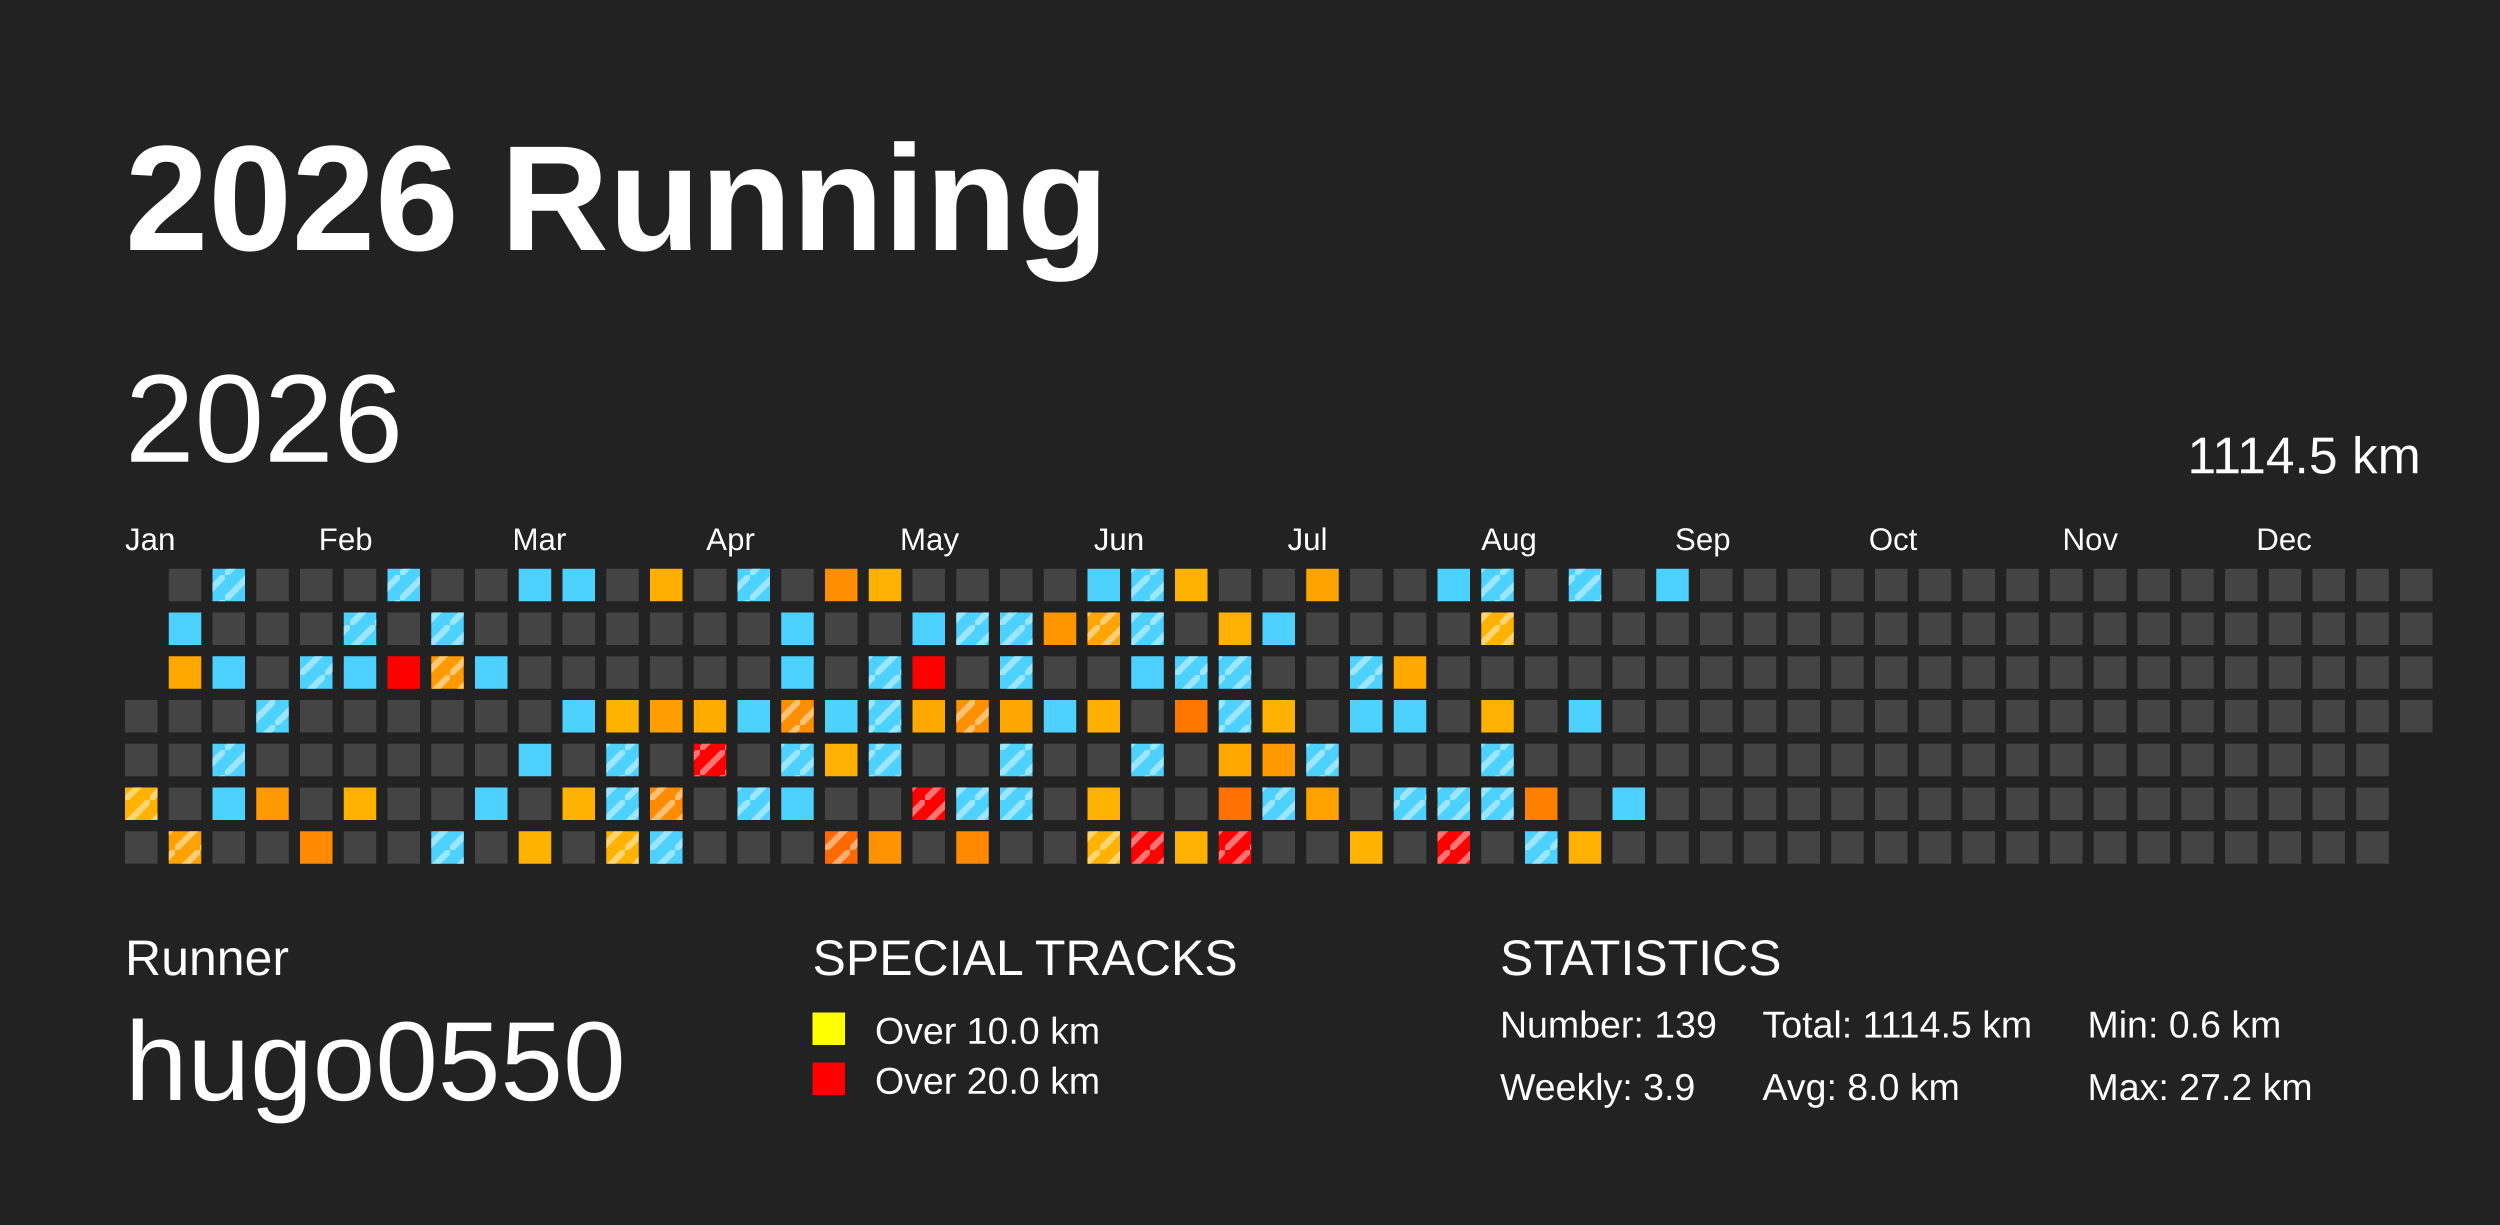
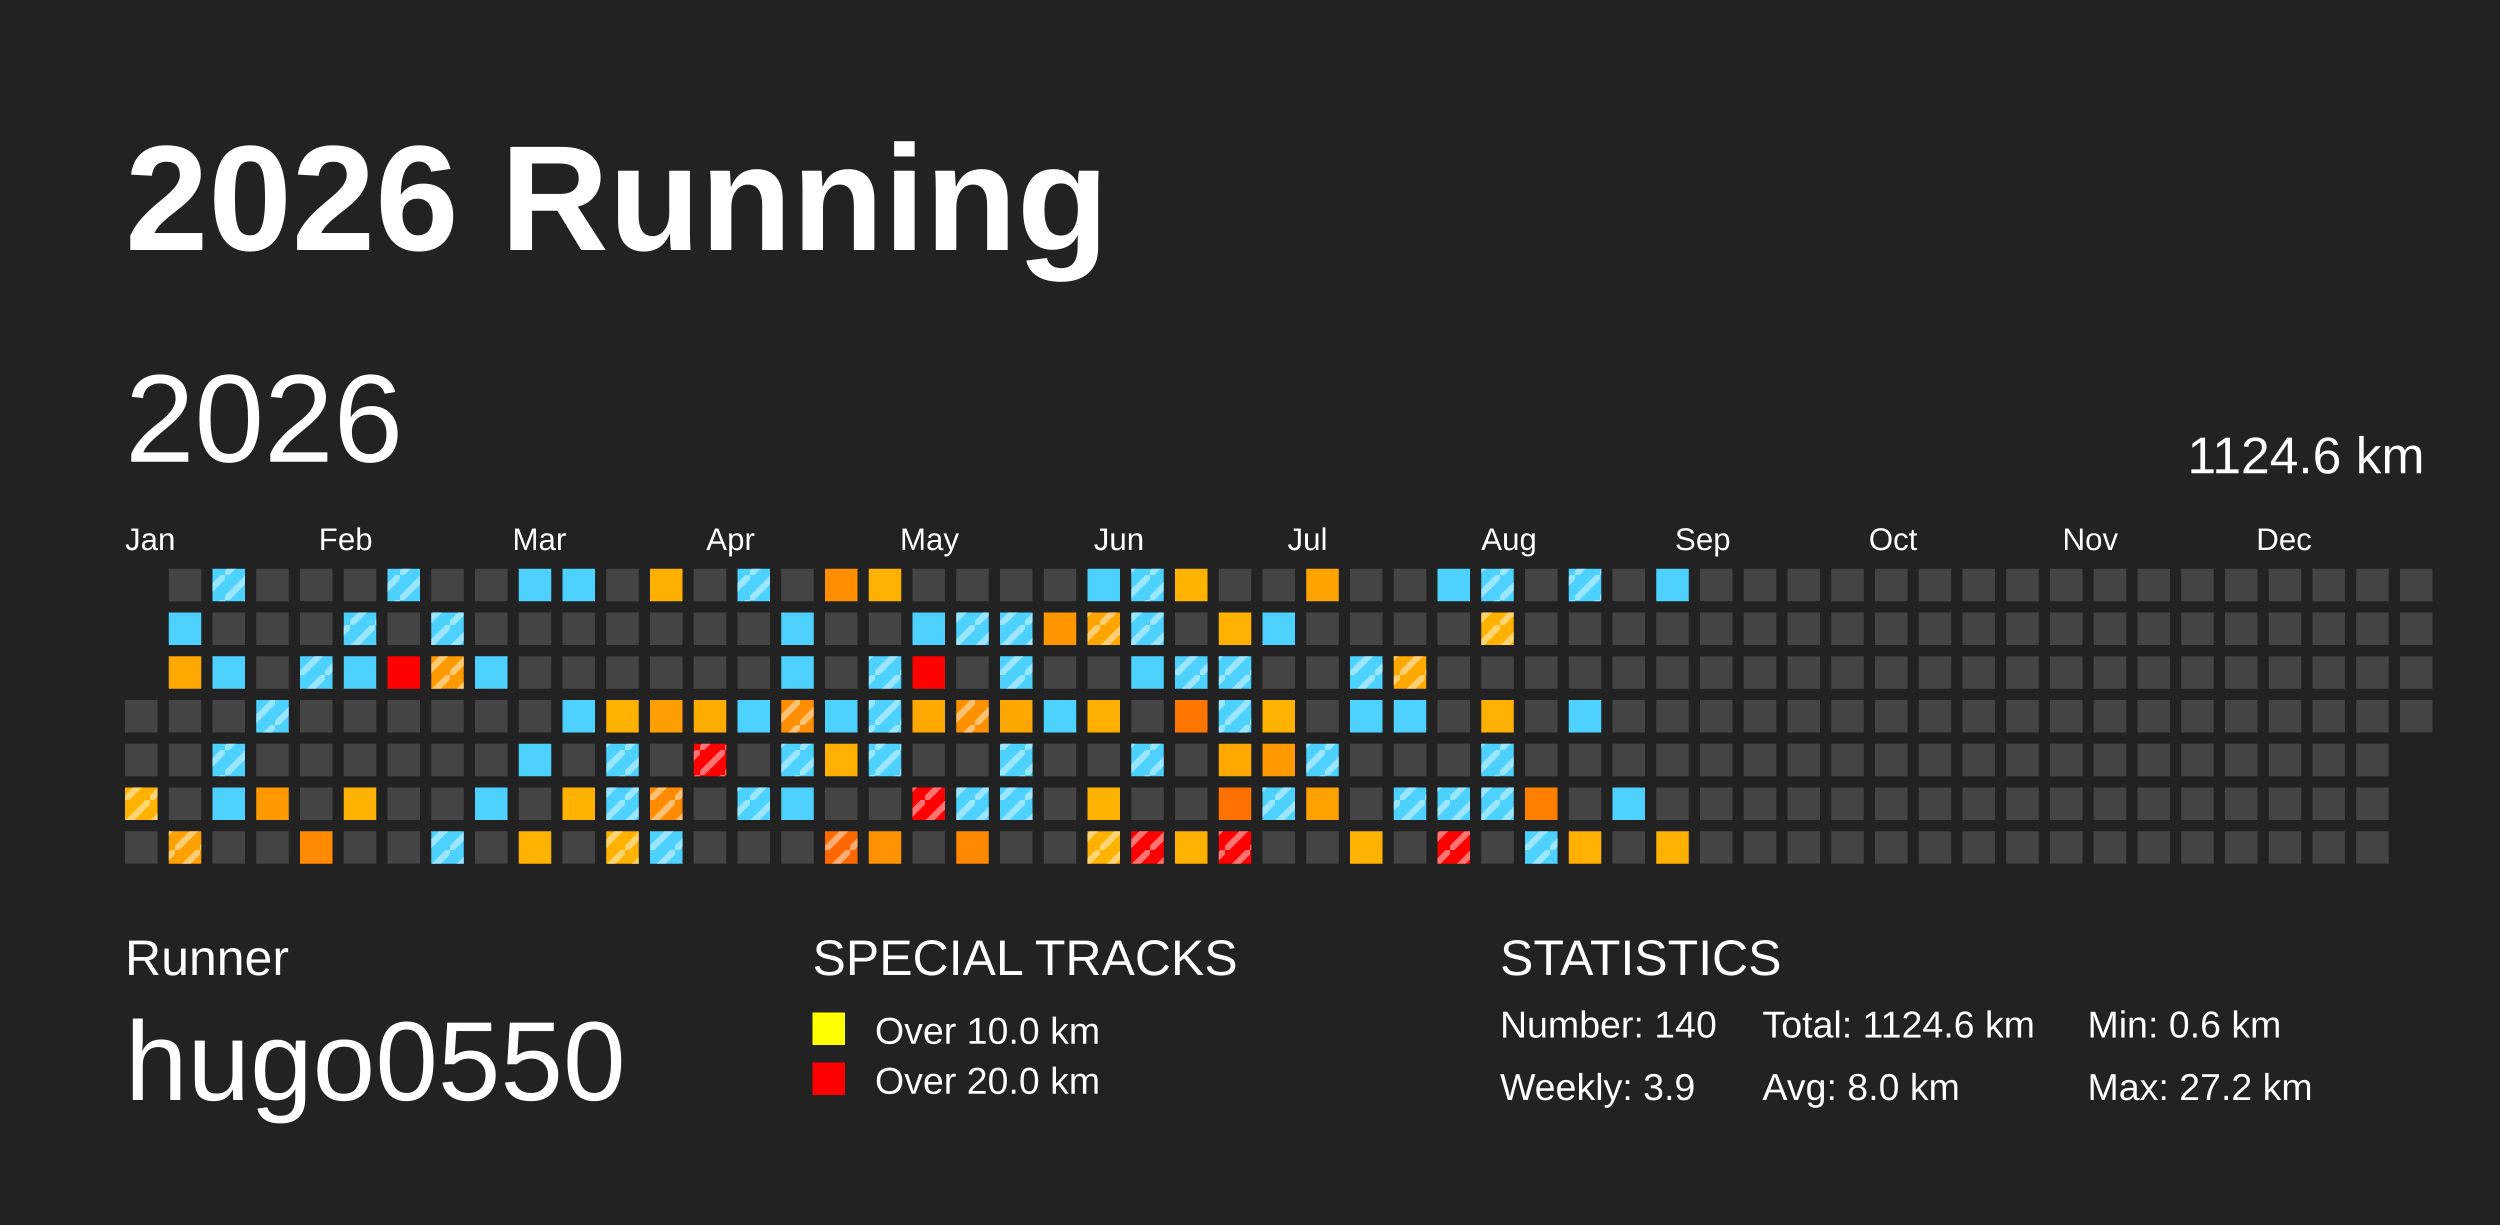
<svg xmlns="http://www.w3.org/2000/svg" baseProfile="full" height="98mm" version="1.1" viewBox="0,0,200,98" width="200mm">
  <defs>
    <pattern height="2" id="indoor-stripe" patternUnits="userSpaceOnUse" width="2">
      <line stroke="white" stroke-opacity="0.45" stroke-width="0.5" x1="0" x2="2" y1="2" y2="0" />
    </pattern>
  </defs>
  <rect fill="#222222" height="98" width="200" x="0" y="0" />
  <text fill="#FFFFFF" style="font-size:12px; font-family:Arial; font-weight:bold;" x="10" y="20">2026 Running</text>
  <text fill="#FFFFFF" style="font-size:4px; font-family:Arial" x="10" y="78">Runner</text>
  <text fill="#FFFFFF" style="font-size:9px; font-family:Arial" x="10" y="88">hugo0550</text>
  <text fill="#FFFFFF" style="font-size:4px; font-family:Arial" x="65" y="78">SPECIAL TRACKS</text>
  <rect fill="yellow" height="2.6" width="2.6" x="65" y="81" />
  <text fill="#FFFFFF" style="font-size:3px; font-family:Arial" x="70" y="83.5">Over 10.0 km</text>
  <rect fill="red" height="2.6" width="2.6" x="65" y="85" />
  <text fill="#FFFFFF" style="font-size:3px; font-family:Arial" x="70" y="87.5">Over 20.0 km</text>
  <text fill="#FFFFFF" style="font-size:4px; font-family:Arial" x="120" y="78">STATISTICS</text>
-   <text fill="#FFFFFF" style="font-size:3px; font-family:Arial" x="120" y="83">Number: 139</text>
+   <text fill="#FFFFFF" style="font-size:3px; font-family:Arial" x="120" y="83">Number: 140</text>
  <text fill="#FFFFFF" style="font-size:3px; font-family:Arial" x="120" y="88">Weekly: 3.9</text>
-   <text fill="#FFFFFF" style="font-size:3px; font-family:Arial" x="141" y="83">Total: 1114.5 km</text>
+   <text fill="#FFFFFF" style="font-size:3px; font-family:Arial" x="141" y="83">Total: 1124.6 km</text>
  <text fill="#FFFFFF" style="font-size:3px; font-family:Arial" x="141" y="88">Avg: 8.0 km</text>
  <text fill="#FFFFFF" style="font-size:3px; font-family:Arial" x="167" y="83">Min: 0.6 km</text>
  <text fill="#FFFFFF" style="font-size:3px; font-family:Arial" x="167" y="88">Max: 27.2 km</text>
  <text dominant-baseline="hanging" fill="#FFFFFF" style="font-size:10.0px; font-family:Arial;" x="10" y="30">2026</text>
-   <text dominant-baseline="hanging" fill="#FFFFFF" style="font-size:4.125px; font-family:Arial;" x="175" y="35">1114.5 km</text>
+   <text dominant-baseline="hanging" fill="#FFFFFF" style="font-size:4.125px; font-family:Arial;" x="175" y="35">1124.6 km</text>
  <text fill="#FFFFFF" style="font-size:2.5px; font-family:Arial" x="10.0" y="44">Jan</text>
  <text fill="#FFFFFF" style="font-size:2.5px; font-family:Arial" x="25.5" y="44">Feb</text>
  <text fill="#FFFFFF" style="font-size:2.5px; font-family:Arial" x="41.0" y="44">Mar</text>
  <text fill="#FFFFFF" style="font-size:2.5px; font-family:Arial" x="56.5" y="44">Apr</text>
  <text fill="#FFFFFF" style="font-size:2.5px; font-family:Arial" x="72.0" y="44">May</text>
  <text fill="#FFFFFF" style="font-size:2.5px; font-family:Arial" x="87.5" y="44">Jun</text>
  <text fill="#FFFFFF" style="font-size:2.5px; font-family:Arial" x="103.0" y="44">Jul</text>
  <text fill="#FFFFFF" style="font-size:2.5px; font-family:Arial" x="118.5" y="44">Aug</text>
  <text fill="#FFFFFF" style="font-size:2.5px; font-family:Arial" x="134.0" y="44">Sep</text>
  <text fill="#FFFFFF" style="font-size:2.5px; font-family:Arial" x="149.5" y="44">Oct</text>
  <text fill="#FFFFFF" style="font-size:2.5px; font-family:Arial" x="165.0" y="44">Nov</text>
  <text fill="#FFFFFF" style="font-size:2.5px; font-family:Arial" x="180.5" y="44">Dec</text>
  <rect fill="#444444" height="2.6" width="2.6" x="10.0" y="56.0" />
  <rect fill="#444444" height="2.6" width="2.6" x="10.0" y="59.5" />
  <rect fill="#ffb300" height="2.6" width="2.6" x="10.0" y="63.0" />
  <rect fill="url(#indoor-stripe)" height="2.6" style="pointer-events: none;" width="2.6" x="10.0" y="63.0" />
  <rect fill="#444444" height="2.6" width="2.6" x="10.0" y="66.5" />
  <rect fill="#444444" height="2.6" width="2.6" x="13.5" y="45.5" />
  <rect fill="#4dd2ff" height="2.6" width="2.6" x="13.5" y="49.0" />
  <rect fill="#ffa800" height="2.6" width="2.6" x="13.5" y="52.5" />
  <rect fill="#444444" height="2.6" width="2.6" x="13.5" y="56.0" />
  <rect fill="#444444" height="2.6" width="2.6" x="13.5" y="59.5" />
  <rect fill="#444444" height="2.6" width="2.6" x="13.5" y="63.0" />
  <rect fill="#ffa100" height="2.6" width="2.6" x="13.5" y="66.5" />
  <rect fill="url(#indoor-stripe)" height="2.6" style="pointer-events: none;" width="2.6" x="13.5" y="66.5" />
  <rect fill="#4dd2ff" height="2.6" width="2.6" x="17.0" y="45.5" />
  <rect fill="url(#indoor-stripe)" height="2.6" style="pointer-events: none;" width="2.6" x="17.0" y="45.5" />
  <rect fill="#444444" height="2.6" width="2.6" x="17.0" y="49.0" />
  <rect fill="#4dd2ff" height="2.6" width="2.6" x="17.0" y="52.5" />
  <rect fill="#444444" height="2.6" width="2.6" x="17.0" y="56.0" />
  <rect fill="#4dd2ff" height="2.6" width="2.6" x="17.0" y="59.5" />
  <rect fill="url(#indoor-stripe)" height="2.6" style="pointer-events: none;" width="2.6" x="17.0" y="59.5" />
  <rect fill="#4dd2ff" height="2.6" width="2.6" x="17.0" y="63.0" />
  <rect fill="#444444" height="2.6" width="2.6" x="17.0" y="66.5" />
  <rect fill="#444444" height="2.6" width="2.6" x="20.5" y="45.5" />
  <rect fill="#444444" height="2.6" width="2.6" x="20.5" y="49.0" />
  <rect fill="#444444" height="2.6" width="2.6" x="20.5" y="52.5" />
  <rect fill="#4dd2ff" height="2.6" width="2.6" x="20.5" y="56.0" />
  <rect fill="url(#indoor-stripe)" height="2.6" style="pointer-events: none;" width="2.6" x="20.5" y="56.0" />
  <rect fill="#444444" height="2.6" width="2.6" x="20.5" y="59.5" />
  <rect fill="#ff9900" height="2.6" width="2.6" x="20.5" y="63.0" />
  <rect fill="#444444" height="2.6" width="2.6" x="20.5" y="66.5" />
  <rect fill="#444444" height="2.6" width="2.6" x="24.0" y="45.5" />
  <rect fill="#444444" height="2.6" width="2.6" x="24.0" y="49.0" />
  <rect fill="#4dd2ff" height="2.6" width="2.6" x="24.0" y="52.5" />
  <rect fill="url(#indoor-stripe)" height="2.6" style="pointer-events: none;" width="2.6" x="24.0" y="52.5" />
  <rect fill="#444444" height="2.6" width="2.6" x="24.0" y="56.0" />
  <rect fill="#444444" height="2.6" width="2.6" x="24.0" y="59.5" />
  <rect fill="#444444" height="2.6" width="2.6" x="24.0" y="63.0" />
  <rect fill="#ff8900" height="2.6" width="2.6" x="24.0" y="66.5" />
  <rect fill="#444444" height="2.6" width="2.6" x="27.5" y="45.5" />
  <rect fill="#4dd2ff" height="2.6" width="2.6" x="27.5" y="49.0" />
  <rect fill="url(#indoor-stripe)" height="2.6" style="pointer-events: none;" width="2.6" x="27.5" y="49.0" />
  <rect fill="#4dd2ff" height="2.6" width="2.6" x="27.5" y="52.5" />
  <rect fill="#444444" height="2.6" width="2.6" x="27.5" y="56.0" />
  <rect fill="#444444" height="2.6" width="2.6" x="27.5" y="59.5" />
  <rect fill="#ffb300" height="2.6" width="2.6" x="27.5" y="63.0" />
  <rect fill="#444444" height="2.6" width="2.6" x="27.5" y="66.5" />
  <rect fill="#4dd2ff" height="2.6" width="2.6" x="31.0" y="45.5" />
  <rect fill="url(#indoor-stripe)" height="2.6" style="pointer-events: none;" width="2.6" x="31.0" y="45.5" />
  <rect fill="#444444" height="2.6" width="2.6" x="31.0" y="49.0" />
  <rect fill="red" height="2.6" width="2.6" x="31.0" y="52.5" />
  <rect fill="#444444" height="2.6" width="2.6" x="31.0" y="56.0" />
  <rect fill="#444444" height="2.6" width="2.6" x="31.0" y="59.5" />
  <rect fill="#444444" height="2.6" width="2.6" x="31.0" y="63.0" />
  <rect fill="#444444" height="2.6" width="2.6" x="31.0" y="66.5" />
  <rect fill="#444444" height="2.6" width="2.6" x="34.5" y="45.5" />
  <rect fill="#4dd2ff" height="2.6" width="2.6" x="34.5" y="49.0" />
  <rect fill="url(#indoor-stripe)" height="2.6" style="pointer-events: none;" width="2.6" x="34.5" y="49.0" />
  <rect fill="#ff9a00" height="2.6" width="2.6" x="34.5" y="52.5" />
  <rect fill="url(#indoor-stripe)" height="2.6" style="pointer-events: none;" width="2.6" x="34.5" y="52.5" />
  <rect fill="#444444" height="2.6" width="2.6" x="34.5" y="56.0" />
  <rect fill="#444444" height="2.6" width="2.6" x="34.5" y="59.5" />
  <rect fill="#444444" height="2.6" width="2.6" x="34.5" y="63.0" />
  <rect fill="#4dd2ff" height="2.6" width="2.6" x="34.5" y="66.5" />
  <rect fill="url(#indoor-stripe)" height="2.6" style="pointer-events: none;" width="2.6" x="34.5" y="66.5" />
  <rect fill="#444444" height="2.6" width="2.6" x="38.0" y="45.5" />
  <rect fill="#444444" height="2.6" width="2.6" x="38.0" y="49.0" />
  <rect fill="#4dd2ff" height="2.6" width="2.6" x="38.0" y="52.5" />
  <rect fill="#444444" height="2.6" width="2.6" x="38.0" y="56.0" />
  <rect fill="#444444" height="2.6" width="2.6" x="38.0" y="59.5" />
  <rect fill="#4dd2ff" height="2.6" width="2.6" x="38.0" y="63.0" />
  <rect fill="#444444" height="2.6" width="2.6" x="38.0" y="66.5" />
  <rect fill="#4dd2ff" height="2.6" width="2.6" x="41.5" y="45.5" />
  <rect fill="#444444" height="2.6" width="2.6" x="41.5" y="49.0" />
  <rect fill="#444444" height="2.6" width="2.6" x="41.5" y="52.5" />
  <rect fill="#444444" height="2.6" width="2.6" x="41.5" y="56.0" />
  <rect fill="#4dd2ff" height="2.6" width="2.6" x="41.5" y="59.5" />
  <rect fill="#444444" height="2.6" width="2.6" x="41.5" y="63.0" />
  <rect fill="#ffb300" height="2.6" width="2.6" x="41.5" y="66.5" />
  <rect fill="#4dd2ff" height="2.6" width="2.6" x="45.0" y="45.5" />
  <rect fill="#444444" height="2.6" width="2.6" x="45.0" y="49.0" />
  <rect fill="#444444" height="2.6" width="2.6" x="45.0" y="52.5" />
  <rect fill="#4dd2ff" height="2.6" width="2.6" x="45.0" y="56.0" />
  <rect fill="#444444" height="2.6" width="2.6" x="45.0" y="59.5" />
  <rect fill="#ffb200" height="2.6" width="2.6" x="45.0" y="63.0" />
  <rect fill="#444444" height="2.6" width="2.6" x="45.0" y="66.5" />
  <rect fill="#444444" height="2.6" width="2.6" x="48.5" y="45.5" />
  <rect fill="#444444" height="2.6" width="2.6" x="48.5" y="49.0" />
  <rect fill="#444444" height="2.6" width="2.6" x="48.5" y="52.5" />
  <rect fill="#ffb200" height="2.6" width="2.6" x="48.5" y="56.0" />
  <rect fill="#4dd2ff" height="2.6" width="2.6" x="48.5" y="59.5" />
  <rect fill="url(#indoor-stripe)" height="2.6" style="pointer-events: none;" width="2.6" x="48.5" y="59.5" />
  <rect fill="#4dd2ff" height="2.6" width="2.6" x="48.5" y="63.0" />
  <rect fill="url(#indoor-stripe)" height="2.6" style="pointer-events: none;" width="2.6" x="48.5" y="63.0" />
  <rect fill="#ffb300" height="2.6" width="2.6" x="48.5" y="66.5" />
  <rect fill="url(#indoor-stripe)" height="2.6" style="pointer-events: none;" width="2.6" x="48.5" y="66.5" />
  <rect fill="#ffaf00" height="2.6" width="2.6" x="52.0" y="45.5" />
  <rect fill="#444444" height="2.6" width="2.6" x="52.0" y="49.0" />
  <rect fill="#444444" height="2.6" width="2.6" x="52.0" y="52.5" />
  <rect fill="#ff9e00" height="2.6" width="2.6" x="52.0" y="56.0" />
  <rect fill="#444444" height="2.6" width="2.6" x="52.0" y="59.5" />
  <rect fill="#ff8c00" height="2.6" width="2.6" x="52.0" y="63.0" />
  <rect fill="url(#indoor-stripe)" height="2.6" style="pointer-events: none;" width="2.6" x="52.0" y="63.0" />
  <rect fill="#4dd2ff" height="2.6" width="2.6" x="52.0" y="66.5" />
  <rect fill="url(#indoor-stripe)" height="2.6" style="pointer-events: none;" width="2.6" x="52.0" y="66.5" />
  <rect fill="#444444" height="2.6" width="2.6" x="55.5" y="45.5" />
  <rect fill="#444444" height="2.6" width="2.6" x="55.5" y="49.0" />
  <rect fill="#444444" height="2.6" width="2.6" x="55.5" y="52.5" />
  <rect fill="#ffac00" height="2.6" width="2.6" x="55.5" y="56.0" />
  <rect fill="red" height="2.6" width="2.6" x="55.5" y="59.5" />
  <rect fill="url(#indoor-stripe)" height="2.6" style="pointer-events: none;" width="2.6" x="55.5" y="59.5" />
  <rect fill="#444444" height="2.6" width="2.6" x="55.5" y="63.0" />
  <rect fill="#444444" height="2.6" width="2.6" x="55.5" y="66.5" />
  <rect fill="#4dd2ff" height="2.6" width="2.6" x="59.0" y="45.5" />
  <rect fill="url(#indoor-stripe)" height="2.6" style="pointer-events: none;" width="2.6" x="59.0" y="45.5" />
  <rect fill="#444444" height="2.6" width="2.6" x="59.0" y="49.0" />
  <rect fill="#444444" height="2.6" width="2.6" x="59.0" y="52.5" />
  <rect fill="#4dd2ff" height="2.6" width="2.6" x="59.0" y="56.0" />
  <rect fill="#444444" height="2.6" width="2.6" x="59.0" y="59.5" />
  <rect fill="#4dd2ff" height="2.6" width="2.6" x="59.0" y="63.0" />
  <rect fill="url(#indoor-stripe)" height="2.6" style="pointer-events: none;" width="2.6" x="59.0" y="63.0" />
  <rect fill="#444444" height="2.6" width="2.6" x="59.0" y="66.5" />
  <rect fill="#444444" height="2.6" width="2.6" x="62.5" y="45.5" />
  <rect fill="#4dd2ff" height="2.6" width="2.6" x="62.5" y="49.0" />
  <rect fill="#4dd2ff" height="2.6" width="2.6" x="62.5" y="52.5" />
  <rect fill="#ff8e00" height="2.6" width="2.6" x="62.5" y="56.0" />
  <rect fill="url(#indoor-stripe)" height="2.6" style="pointer-events: none;" width="2.6" x="62.5" y="56.0" />
  <rect fill="#4dd2ff" height="2.6" width="2.6" x="62.5" y="59.5" />
  <rect fill="url(#indoor-stripe)" height="2.6" style="pointer-events: none;" width="2.6" x="62.5" y="59.5" />
  <rect fill="#4dd2ff" height="2.6" width="2.6" x="62.5" y="63.0" />
  <rect fill="#444444" height="2.6" width="2.6" x="62.5" y="66.5" />
  <rect fill="#ff8f00" height="2.6" width="2.6" x="66.0" y="45.5" />
  <rect fill="#444444" height="2.6" width="2.6" x="66.0" y="49.0" />
  <rect fill="#444444" height="2.6" width="2.6" x="66.0" y="52.5" />
  <rect fill="#4dd2ff" height="2.6" width="2.6" x="66.0" y="56.0" />
  <rect fill="#ffb000" height="2.6" width="2.6" x="66.0" y="59.5" />
  <rect fill="#444444" height="2.6" width="2.6" x="66.0" y="63.0" />
  <rect fill="#ff6900" height="2.6" width="2.6" x="66.0" y="66.5" />
  <rect fill="url(#indoor-stripe)" height="2.6" style="pointer-events: none;" width="2.6" x="66.0" y="66.5" />
  <rect fill="#ffb100" height="2.6" width="2.6" x="69.5" y="45.5" />
  <rect fill="#444444" height="2.6" width="2.6" x="69.5" y="49.0" />
  <rect fill="#4dd2ff" height="2.6" width="2.6" x="69.5" y="52.5" />
  <rect fill="url(#indoor-stripe)" height="2.6" style="pointer-events: none;" width="2.6" x="69.5" y="52.5" />
  <rect fill="#4dd2ff" height="2.6" width="2.6" x="69.5" y="56.0" />
  <rect fill="url(#indoor-stripe)" height="2.6" style="pointer-events: none;" width="2.6" x="69.5" y="56.0" />
  <rect fill="#4dd2ff" height="2.6" width="2.6" x="69.5" y="59.5" />
  <rect fill="url(#indoor-stripe)" height="2.6" style="pointer-events: none;" width="2.6" x="69.5" y="59.5" />
  <rect fill="#444444" height="2.6" width="2.6" x="69.5" y="63.0" />
  <rect fill="#ff9200" height="2.6" width="2.6" x="69.5" y="66.5" />
  <rect fill="#444444" height="2.6" width="2.6" x="73.0" y="45.5" />
  <rect fill="#4dd2ff" height="2.6" width="2.6" x="73.0" y="49.0" />
  <rect fill="red" height="2.6" width="2.6" x="73.0" y="52.5" />
  <rect fill="#ffa900" height="2.6" width="2.6" x="73.0" y="56.0" />
  <rect fill="#444444" height="2.6" width="2.6" x="73.0" y="59.5" />
  <rect fill="red" height="2.6" width="2.6" x="73.0" y="63.0" />
  <rect fill="url(#indoor-stripe)" height="2.6" style="pointer-events: none;" width="2.6" x="73.0" y="63.0" />
  <rect fill="#444444" height="2.6" width="2.6" x="73.0" y="66.5" />
  <rect fill="#444444" height="2.6" width="2.6" x="76.5" y="45.5" />
  <rect fill="#4dd2ff" height="2.6" width="2.6" x="76.5" y="49.0" />
  <rect fill="url(#indoor-stripe)" height="2.6" style="pointer-events: none;" width="2.6" x="76.5" y="49.0" />
  <rect fill="#444444" height="2.6" width="2.6" x="76.5" y="52.5" />
  <rect fill="#ff9000" height="2.6" width="2.6" x="76.5" y="56.0" />
  <rect fill="url(#indoor-stripe)" height="2.6" style="pointer-events: none;" width="2.6" x="76.5" y="56.0" />
  <rect fill="#444444" height="2.6" width="2.6" x="76.5" y="59.5" />
  <rect fill="#4dd2ff" height="2.6" width="2.6" x="76.5" y="63.0" />
  <rect fill="url(#indoor-stripe)" height="2.6" style="pointer-events: none;" width="2.6" x="76.5" y="63.0" />
  <rect fill="#ff8800" height="2.6" width="2.6" x="76.5" y="66.5" />
  <rect fill="#444444" height="2.6" width="2.6" x="80.0" y="45.5" />
  <rect fill="#4dd2ff" height="2.6" width="2.6" x="80.0" y="49.0" />
  <rect fill="url(#indoor-stripe)" height="2.6" style="pointer-events: none;" width="2.6" x="80.0" y="49.0" />
  <rect fill="#4dd2ff" height="2.6" width="2.6" x="80.0" y="52.5" />
  <rect fill="url(#indoor-stripe)" height="2.6" style="pointer-events: none;" width="2.6" x="80.0" y="52.5" />
  <rect fill="#ffa600" height="2.6" width="2.6" x="80.0" y="56.0" />
  <rect fill="#4dd2ff" height="2.6" width="2.6" x="80.0" y="59.5" />
  <rect fill="url(#indoor-stripe)" height="2.6" style="pointer-events: none;" width="2.6" x="80.0" y="59.5" />
  <rect fill="#4dd2ff" height="2.6" width="2.6" x="80.0" y="63.0" />
  <rect fill="url(#indoor-stripe)" height="2.6" style="pointer-events: none;" width="2.6" x="80.0" y="63.0" />
  <rect fill="#444444" height="2.6" width="2.6" x="80.0" y="66.5" />
  <rect fill="#444444" height="2.6" width="2.6" x="83.5" y="45.5" />
  <rect fill="#ff9600" height="2.6" width="2.6" x="83.5" y="49.0" />
  <rect fill="#444444" height="2.6" width="2.6" x="83.5" y="52.5" />
  <rect fill="#4dd2ff" height="2.6" width="2.6" x="83.5" y="56.0" />
  <rect fill="#444444" height="2.6" width="2.6" x="83.5" y="59.5" />
  <rect fill="#444444" height="2.6" width="2.6" x="83.5" y="63.0" />
  <rect fill="#444444" height="2.6" width="2.6" x="83.5" y="66.5" />
  <rect fill="#4dd2ff" height="2.6" width="2.6" x="87.0" y="45.5" />
  <rect fill="#ffa500" height="2.6" width="2.6" x="87.0" y="49.0" />
  <rect fill="url(#indoor-stripe)" height="2.6" style="pointer-events: none;" width="2.6" x="87.0" y="49.0" />
  <rect fill="#444444" height="2.6" width="2.6" x="87.0" y="52.5" />
  <rect fill="#ffaf00" height="2.6" width="2.6" x="87.0" y="56.0" />
  <rect fill="#444444" height="2.6" width="2.6" x="87.0" y="59.5" />
  <rect fill="#ffb200" height="2.6" width="2.6" x="87.0" y="63.0" />
  <rect fill="#ffb200" height="2.6" width="2.6" x="87.0" y="66.5" />
  <rect fill="url(#indoor-stripe)" height="2.6" style="pointer-events: none;" width="2.6" x="87.0" y="66.5" />
  <rect fill="#4dd2ff" height="2.6" width="2.6" x="90.5" y="45.5" />
  <rect fill="url(#indoor-stripe)" height="2.6" style="pointer-events: none;" width="2.6" x="90.5" y="45.5" />
  <rect fill="#4dd2ff" height="2.6" width="2.6" x="90.5" y="49.0" />
  <rect fill="url(#indoor-stripe)" height="2.6" style="pointer-events: none;" width="2.6" x="90.5" y="49.0" />
  <rect fill="#4dd2ff" height="2.6" width="2.6" x="90.5" y="52.5" />
  <rect fill="#444444" height="2.6" width="2.6" x="90.5" y="56.0" />
  <rect fill="#4dd2ff" height="2.6" width="2.6" x="90.5" y="59.5" />
  <rect fill="url(#indoor-stripe)" height="2.6" style="pointer-events: none;" width="2.6" x="90.5" y="59.5" />
  <rect fill="#444444" height="2.6" width="2.6" x="90.5" y="63.0" />
  <rect fill="red" height="2.6" width="2.6" x="90.5" y="66.5" />
  <rect fill="url(#indoor-stripe)" height="2.6" style="pointer-events: none;" width="2.6" x="90.5" y="66.5" />
  <rect fill="#ffb200" height="2.6" width="2.6" x="94.0" y="45.5" />
  <rect fill="#444444" height="2.6" width="2.6" x="94.0" y="49.0" />
  <rect fill="#4dd2ff" height="2.6" width="2.6" x="94.0" y="52.5" />
  <rect fill="url(#indoor-stripe)" height="2.6" style="pointer-events: none;" width="2.6" x="94.0" y="52.5" />
  <rect fill="#ff7600" height="2.6" width="2.6" x="94.0" y="56.0" />
  <rect fill="#444444" height="2.6" width="2.6" x="94.0" y="59.5" />
  <rect fill="#444444" height="2.6" width="2.6" x="94.0" y="63.0" />
  <rect fill="#ffb100" height="2.6" width="2.6" x="94.0" y="66.5" />
  <rect fill="#444444" height="2.6" width="2.6" x="97.5" y="45.5" />
  <rect fill="#ffb100" height="2.6" width="2.6" x="97.5" y="49.0" />
  <rect fill="#4dd2ff" height="2.6" width="2.6" x="97.5" y="52.5" />
  <rect fill="url(#indoor-stripe)" height="2.6" style="pointer-events: none;" width="2.6" x="97.5" y="52.5" />
  <rect fill="#4dd2ff" height="2.6" width="2.6" x="97.5" y="56.0" />
  <rect fill="url(#indoor-stripe)" height="2.6" style="pointer-events: none;" width="2.6" x="97.5" y="56.0" />
  <rect fill="#ffa900" height="2.6" width="2.6" x="97.5" y="59.5" />
  <rect fill="#ff7100" height="2.6" width="2.6" x="97.5" y="63.0" />
  <rect fill="red" height="2.6" width="2.6" x="97.5" y="66.5" />
  <rect fill="url(#indoor-stripe)" height="2.6" style="pointer-events: none;" width="2.6" x="97.5" y="66.5" />
  <rect fill="#444444" height="2.6" width="2.6" x="101.0" y="45.5" />
  <rect fill="#4dd2ff" height="2.6" width="2.6" x="101.0" y="49.0" />
  <rect fill="#444444" height="2.6" width="2.6" x="101.0" y="52.5" />
  <rect fill="#ffb100" height="2.6" width="2.6" x="101.0" y="56.0" />
  <rect fill="#ff9900" height="2.6" width="2.6" x="101.0" y="59.5" />
  <rect fill="#4dd2ff" height="2.6" width="2.6" x="101.0" y="63.0" />
  <rect fill="url(#indoor-stripe)" height="2.6" style="pointer-events: none;" width="2.6" x="101.0" y="63.0" />
  <rect fill="#444444" height="2.6" width="2.6" x="101.0" y="66.5" />
  <rect fill="#ffa300" height="2.6" width="2.6" x="104.5" y="45.5" />
  <rect fill="#444444" height="2.6" width="2.6" x="104.5" y="49.0" />
  <rect fill="#444444" height="2.6" width="2.6" x="104.5" y="52.5" />
  <rect fill="#444444" height="2.6" width="2.6" x="104.5" y="56.0" />
  <rect fill="#4dd2ff" height="2.6" width="2.6" x="104.5" y="59.5" />
  <rect fill="url(#indoor-stripe)" height="2.6" style="pointer-events: none;" width="2.6" x="104.5" y="59.5" />
  <rect fill="#ffa200" height="2.6" width="2.6" x="104.5" y="63.0" />
  <rect fill="#444444" height="2.6" width="2.6" x="104.5" y="66.5" />
  <rect fill="#444444" height="2.6" width="2.6" x="108.0" y="45.5" />
  <rect fill="#444444" height="2.6" width="2.6" x="108.0" y="49.0" />
  <rect fill="#4dd2ff" height="2.6" width="2.6" x="108.0" y="52.5" />
  <rect fill="url(#indoor-stripe)" height="2.6" style="pointer-events: none;" width="2.6" x="108.0" y="52.5" />
  <rect fill="#4dd2ff" height="2.6" width="2.6" x="108.0" y="56.0" />
  <rect fill="#444444" height="2.6" width="2.6" x="108.0" y="59.5" />
  <rect fill="#444444" height="2.6" width="2.6" x="108.0" y="63.0" />
  <rect fill="#ffb300" height="2.6" width="2.6" x="108.0" y="66.5" />
  <rect fill="#444444" height="2.6" width="2.6" x="111.5" y="45.5" />
  <rect fill="#444444" height="2.6" width="2.6" x="111.5" y="49.0" />
  <rect fill="#ffa900" height="2.6" width="2.6" x="111.5" y="52.5" />
+   <rect fill="url(#indoor-stripe)" height="2.6" style="pointer-events: none;" width="2.6" x="111.5" y="52.5" />
  <rect fill="#4dd2ff" height="2.6" width="2.6" x="111.5" y="56.0" />
  <rect fill="#444444" height="2.6" width="2.6" x="111.5" y="59.5" />
  <rect fill="#4dd2ff" height="2.6" width="2.6" x="111.5" y="63.0" />
  <rect fill="url(#indoor-stripe)" height="2.6" style="pointer-events: none;" width="2.6" x="111.5" y="63.0" />
  <rect fill="#444444" height="2.6" width="2.6" x="111.5" y="66.5" />
  <rect fill="#4dd2ff" height="2.6" width="2.6" x="115.0" y="45.5" />
  <rect fill="#444444" height="2.6" width="2.6" x="115.0" y="49.0" />
  <rect fill="#444444" height="2.6" width="2.6" x="115.0" y="52.5" />
  <rect fill="#444444" height="2.6" width="2.6" x="115.0" y="56.0" />
  <rect fill="#444444" height="2.6" width="2.6" x="115.0" y="59.5" />
  <rect fill="#4dd2ff" height="2.6" width="2.6" x="115.0" y="63.0" />
  <rect fill="url(#indoor-stripe)" height="2.6" style="pointer-events: none;" width="2.6" x="115.0" y="63.0" />
  <rect fill="red" height="2.6" width="2.6" x="115.0" y="66.5" />
  <rect fill="url(#indoor-stripe)" height="2.6" style="pointer-events: none;" width="2.6" x="115.0" y="66.5" />
  <rect fill="#4dd2ff" height="2.6" width="2.6" x="118.5" y="45.5" />
  <rect fill="url(#indoor-stripe)" height="2.6" style="pointer-events: none;" width="2.6" x="118.5" y="45.5" />
  <rect fill="#ffb300" height="2.6" width="2.6" x="118.5" y="49.0" />
  <rect fill="url(#indoor-stripe)" height="2.6" style="pointer-events: none;" width="2.6" x="118.5" y="49.0" />
  <rect fill="#444444" height="2.6" width="2.6" x="118.5" y="52.5" />
  <rect fill="#ffb000" height="2.6" width="2.6" x="118.5" y="56.0" />
  <rect fill="#4dd2ff" height="2.6" width="2.6" x="118.5" y="59.5" />
  <rect fill="url(#indoor-stripe)" height="2.6" style="pointer-events: none;" width="2.6" x="118.5" y="59.5" />
  <rect fill="#4dd2ff" height="2.6" width="2.6" x="118.5" y="63.0" />
  <rect fill="url(#indoor-stripe)" height="2.6" style="pointer-events: none;" width="2.6" x="118.5" y="63.0" />
  <rect fill="#444444" height="2.6" width="2.6" x="118.5" y="66.5" />
  <rect fill="#444444" height="2.6" width="2.6" x="122.0" y="45.5" />
  <rect fill="#444444" height="2.6" width="2.6" x="122.0" y="49.0" />
  <rect fill="#444444" height="2.6" width="2.6" x="122.0" y="52.5" />
  <rect fill="#444444" height="2.6" width="2.6" x="122.0" y="56.0" />
  <rect fill="#444444" height="2.6" width="2.6" x="122.0" y="59.5" />
  <rect fill="#ff8000" height="2.6" width="2.6" x="122.0" y="63.0" />
  <rect fill="#4dd2ff" height="2.6" width="2.6" x="122.0" y="66.5" />
  <rect fill="url(#indoor-stripe)" height="2.6" style="pointer-events: none;" width="2.6" x="122.0" y="66.5" />
  <rect fill="#4dd2ff" height="2.6" width="2.6" x="125.5" y="45.5" />
  <rect fill="url(#indoor-stripe)" height="2.6" style="pointer-events: none;" width="2.6" x="125.5" y="45.5" />
  <rect fill="#444444" height="2.6" width="2.6" x="125.5" y="49.0" />
  <rect fill="#444444" height="2.6" width="2.6" x="125.5" y="52.5" />
  <rect fill="#4dd2ff" height="2.6" width="2.6" x="125.5" y="56.0" />
  <rect fill="#444444" height="2.6" width="2.6" x="125.5" y="59.5" />
  <rect fill="#444444" height="2.6" width="2.6" x="125.5" y="63.0" />
  <rect fill="#ffb000" height="2.6" width="2.6" x="125.5" y="66.5" />
  <rect fill="#444444" height="2.6" width="2.6" x="129.0" y="45.5" />
  <rect fill="#444444" height="2.6" width="2.6" x="129.0" y="49.0" />
  <rect fill="#444444" height="2.6" width="2.6" x="129.0" y="52.5" />
  <rect fill="#444444" height="2.6" width="2.6" x="129.0" y="56.0" />
  <rect fill="#444444" height="2.6" width="2.6" x="129.0" y="59.5" />
  <rect fill="#4dd2ff" height="2.6" width="2.6" x="129.0" y="63.0" />
  <rect fill="#444444" height="2.6" width="2.6" x="129.0" y="66.5" />
  <rect fill="#4dd2ff" height="2.6" width="2.6" x="132.5" y="45.5" />
  <rect fill="#444444" height="2.6" width="2.6" x="132.5" y="49.0" />
  <rect fill="#444444" height="2.6" width="2.6" x="132.5" y="52.5" />
  <rect fill="#444444" height="2.6" width="2.6" x="132.5" y="56.0" />
  <rect fill="#444444" height="2.6" width="2.6" x="132.5" y="59.5" />
  <rect fill="#444444" height="2.6" width="2.6" x="132.5" y="63.0" />
-   <rect fill="#444444" height="2.6" width="2.6" x="132.5" y="66.5" />
+   <rect fill="#ffb100" height="2.6" width="2.6" x="132.5" y="66.5" />
  <rect fill="#444444" height="2.6" width="2.6" x="136.0" y="45.5" />
  <rect fill="#444444" height="2.6" width="2.6" x="136.0" y="49.0" />
  <rect fill="#444444" height="2.6" width="2.6" x="136.0" y="52.5" />
  <rect fill="#444444" height="2.6" width="2.6" x="136.0" y="56.0" />
  <rect fill="#444444" height="2.6" width="2.6" x="136.0" y="59.5" />
  <rect fill="#444444" height="2.6" width="2.6" x="136.0" y="63.0" />
  <rect fill="#444444" height="2.6" width="2.6" x="136.0" y="66.5" />
  <rect fill="#444444" height="2.6" width="2.6" x="139.5" y="45.5" />
  <rect fill="#444444" height="2.6" width="2.6" x="139.5" y="49.0" />
  <rect fill="#444444" height="2.6" width="2.6" x="139.5" y="52.5" />
  <rect fill="#444444" height="2.6" width="2.6" x="139.5" y="56.0" />
  <rect fill="#444444" height="2.6" width="2.6" x="139.5" y="59.5" />
  <rect fill="#444444" height="2.6" width="2.6" x="139.5" y="63.0" />
  <rect fill="#444444" height="2.6" width="2.6" x="139.5" y="66.5" />
  <rect fill="#444444" height="2.6" width="2.6" x="143.0" y="45.5" />
  <rect fill="#444444" height="2.6" width="2.6" x="143.0" y="49.0" />
  <rect fill="#444444" height="2.6" width="2.6" x="143.0" y="52.5" />
  <rect fill="#444444" height="2.6" width="2.6" x="143.0" y="56.0" />
  <rect fill="#444444" height="2.6" width="2.6" x="143.0" y="59.5" />
  <rect fill="#444444" height="2.6" width="2.6" x="143.0" y="63.0" />
  <rect fill="#444444" height="2.6" width="2.6" x="143.0" y="66.5" />
  <rect fill="#444444" height="2.6" width="2.6" x="146.5" y="45.5" />
  <rect fill="#444444" height="2.6" width="2.6" x="146.5" y="49.0" />
  <rect fill="#444444" height="2.6" width="2.6" x="146.5" y="52.5" />
  <rect fill="#444444" height="2.6" width="2.6" x="146.5" y="56.0" />
  <rect fill="#444444" height="2.6" width="2.6" x="146.5" y="59.5" />
  <rect fill="#444444" height="2.6" width="2.6" x="146.5" y="63.0" />
  <rect fill="#444444" height="2.6" width="2.6" x="146.5" y="66.5" />
  <rect fill="#444444" height="2.6" width="2.6" x="150.0" y="45.5" />
  <rect fill="#444444" height="2.6" width="2.6" x="150.0" y="49.0" />
  <rect fill="#444444" height="2.6" width="2.6" x="150.0" y="52.5" />
  <rect fill="#444444" height="2.6" width="2.6" x="150.0" y="56.0" />
  <rect fill="#444444" height="2.6" width="2.6" x="150.0" y="59.5" />
  <rect fill="#444444" height="2.6" width="2.6" x="150.0" y="63.0" />
  <rect fill="#444444" height="2.6" width="2.6" x="150.0" y="66.5" />
  <rect fill="#444444" height="2.6" width="2.6" x="153.5" y="45.5" />
  <rect fill="#444444" height="2.6" width="2.6" x="153.5" y="49.0" />
  <rect fill="#444444" height="2.6" width="2.6" x="153.5" y="52.5" />
  <rect fill="#444444" height="2.6" width="2.6" x="153.5" y="56.0" />
  <rect fill="#444444" height="2.6" width="2.6" x="153.5" y="59.5" />
  <rect fill="#444444" height="2.6" width="2.6" x="153.5" y="63.0" />
  <rect fill="#444444" height="2.6" width="2.6" x="153.5" y="66.5" />
  <rect fill="#444444" height="2.6" width="2.6" x="157.0" y="45.5" />
  <rect fill="#444444" height="2.6" width="2.6" x="157.0" y="49.0" />
  <rect fill="#444444" height="2.6" width="2.6" x="157.0" y="52.5" />
  <rect fill="#444444" height="2.6" width="2.6" x="157.0" y="56.0" />
  <rect fill="#444444" height="2.6" width="2.6" x="157.0" y="59.5" />
  <rect fill="#444444" height="2.6" width="2.6" x="157.0" y="63.0" />
  <rect fill="#444444" height="2.6" width="2.6" x="157.0" y="66.5" />
  <rect fill="#444444" height="2.6" width="2.6" x="160.5" y="45.5" />
  <rect fill="#444444" height="2.6" width="2.6" x="160.5" y="49.0" />
  <rect fill="#444444" height="2.6" width="2.6" x="160.5" y="52.5" />
  <rect fill="#444444" height="2.6" width="2.6" x="160.5" y="56.0" />
  <rect fill="#444444" height="2.6" width="2.6" x="160.5" y="59.5" />
  <rect fill="#444444" height="2.6" width="2.6" x="160.5" y="63.0" />
  <rect fill="#444444" height="2.6" width="2.6" x="160.5" y="66.5" />
  <rect fill="#444444" height="2.6" width="2.6" x="164.0" y="45.5" />
  <rect fill="#444444" height="2.6" width="2.6" x="164.0" y="49.0" />
  <rect fill="#444444" height="2.6" width="2.6" x="164.0" y="52.5" />
  <rect fill="#444444" height="2.6" width="2.6" x="164.0" y="56.0" />
  <rect fill="#444444" height="2.6" width="2.6" x="164.0" y="59.5" />
  <rect fill="#444444" height="2.6" width="2.6" x="164.0" y="63.0" />
  <rect fill="#444444" height="2.6" width="2.6" x="164.0" y="66.5" />
  <rect fill="#444444" height="2.6" width="2.6" x="167.5" y="45.5" />
  <rect fill="#444444" height="2.6" width="2.6" x="167.5" y="49.0" />
  <rect fill="#444444" height="2.6" width="2.6" x="167.5" y="52.5" />
  <rect fill="#444444" height="2.6" width="2.6" x="167.5" y="56.0" />
  <rect fill="#444444" height="2.6" width="2.6" x="167.5" y="59.5" />
  <rect fill="#444444" height="2.6" width="2.6" x="167.5" y="63.0" />
  <rect fill="#444444" height="2.6" width="2.6" x="167.5" y="66.5" />
  <rect fill="#444444" height="2.6" width="2.6" x="171.0" y="45.5" />
  <rect fill="#444444" height="2.6" width="2.6" x="171.0" y="49.0" />
  <rect fill="#444444" height="2.6" width="2.6" x="171.0" y="52.5" />
  <rect fill="#444444" height="2.6" width="2.6" x="171.0" y="56.0" />
  <rect fill="#444444" height="2.6" width="2.6" x="171.0" y="59.5" />
  <rect fill="#444444" height="2.6" width="2.6" x="171.0" y="63.0" />
  <rect fill="#444444" height="2.6" width="2.6" x="171.0" y="66.5" />
  <rect fill="#444444" height="2.6" width="2.6" x="174.5" y="45.5" />
  <rect fill="#444444" height="2.6" width="2.6" x="174.5" y="49.0" />
  <rect fill="#444444" height="2.6" width="2.6" x="174.5" y="52.5" />
  <rect fill="#444444" height="2.6" width="2.6" x="174.5" y="56.0" />
  <rect fill="#444444" height="2.6" width="2.6" x="174.5" y="59.5" />
  <rect fill="#444444" height="2.6" width="2.6" x="174.5" y="63.0" />
  <rect fill="#444444" height="2.6" width="2.6" x="174.5" y="66.5" />
  <rect fill="#444444" height="2.6" width="2.6" x="178.0" y="45.5" />
  <rect fill="#444444" height="2.6" width="2.6" x="178.0" y="49.0" />
  <rect fill="#444444" height="2.6" width="2.6" x="178.0" y="52.5" />
  <rect fill="#444444" height="2.6" width="2.6" x="178.0" y="56.0" />
  <rect fill="#444444" height="2.6" width="2.6" x="178.0" y="59.5" />
  <rect fill="#444444" height="2.6" width="2.6" x="178.0" y="63.0" />
  <rect fill="#444444" height="2.6" width="2.6" x="178.0" y="66.5" />
  <rect fill="#444444" height="2.6" width="2.6" x="181.5" y="45.5" />
  <rect fill="#444444" height="2.6" width="2.6" x="181.5" y="49.0" />
  <rect fill="#444444" height="2.6" width="2.6" x="181.5" y="52.5" />
  <rect fill="#444444" height="2.6" width="2.6" x="181.5" y="56.0" />
  <rect fill="#444444" height="2.6" width="2.6" x="181.5" y="59.5" />
  <rect fill="#444444" height="2.6" width="2.6" x="181.5" y="63.0" />
  <rect fill="#444444" height="2.6" width="2.6" x="181.5" y="66.5" />
  <rect fill="#444444" height="2.6" width="2.6" x="185.0" y="45.5" />
  <rect fill="#444444" height="2.6" width="2.6" x="185.0" y="49.0" />
  <rect fill="#444444" height="2.6" width="2.6" x="185.0" y="52.5" />
  <rect fill="#444444" height="2.6" width="2.6" x="185.0" y="56.0" />
  <rect fill="#444444" height="2.6" width="2.6" x="185.0" y="59.5" />
  <rect fill="#444444" height="2.6" width="2.6" x="185.0" y="63.0" />
  <rect fill="#444444" height="2.6" width="2.6" x="185.0" y="66.5" />
  <rect fill="#444444" height="2.6" width="2.6" x="188.5" y="45.5" />
  <rect fill="#444444" height="2.6" width="2.6" x="188.5" y="49.0" />
  <rect fill="#444444" height="2.6" width="2.6" x="188.5" y="52.5" />
  <rect fill="#444444" height="2.6" width="2.6" x="188.5" y="56.0" />
  <rect fill="#444444" height="2.6" width="2.6" x="188.5" y="59.5" />
  <rect fill="#444444" height="2.6" width="2.6" x="188.5" y="63.0" />
  <rect fill="#444444" height="2.6" width="2.6" x="188.5" y="66.5" />
  <rect fill="#444444" height="2.6" width="2.6" x="192.0" y="45.5" />
  <rect fill="#444444" height="2.6" width="2.6" x="192.0" y="49.0" />
  <rect fill="#444444" height="2.6" width="2.6" x="192.0" y="52.5" />
  <rect fill="#444444" height="2.6" width="2.6" x="192.0" y="56.0" />
</svg>
